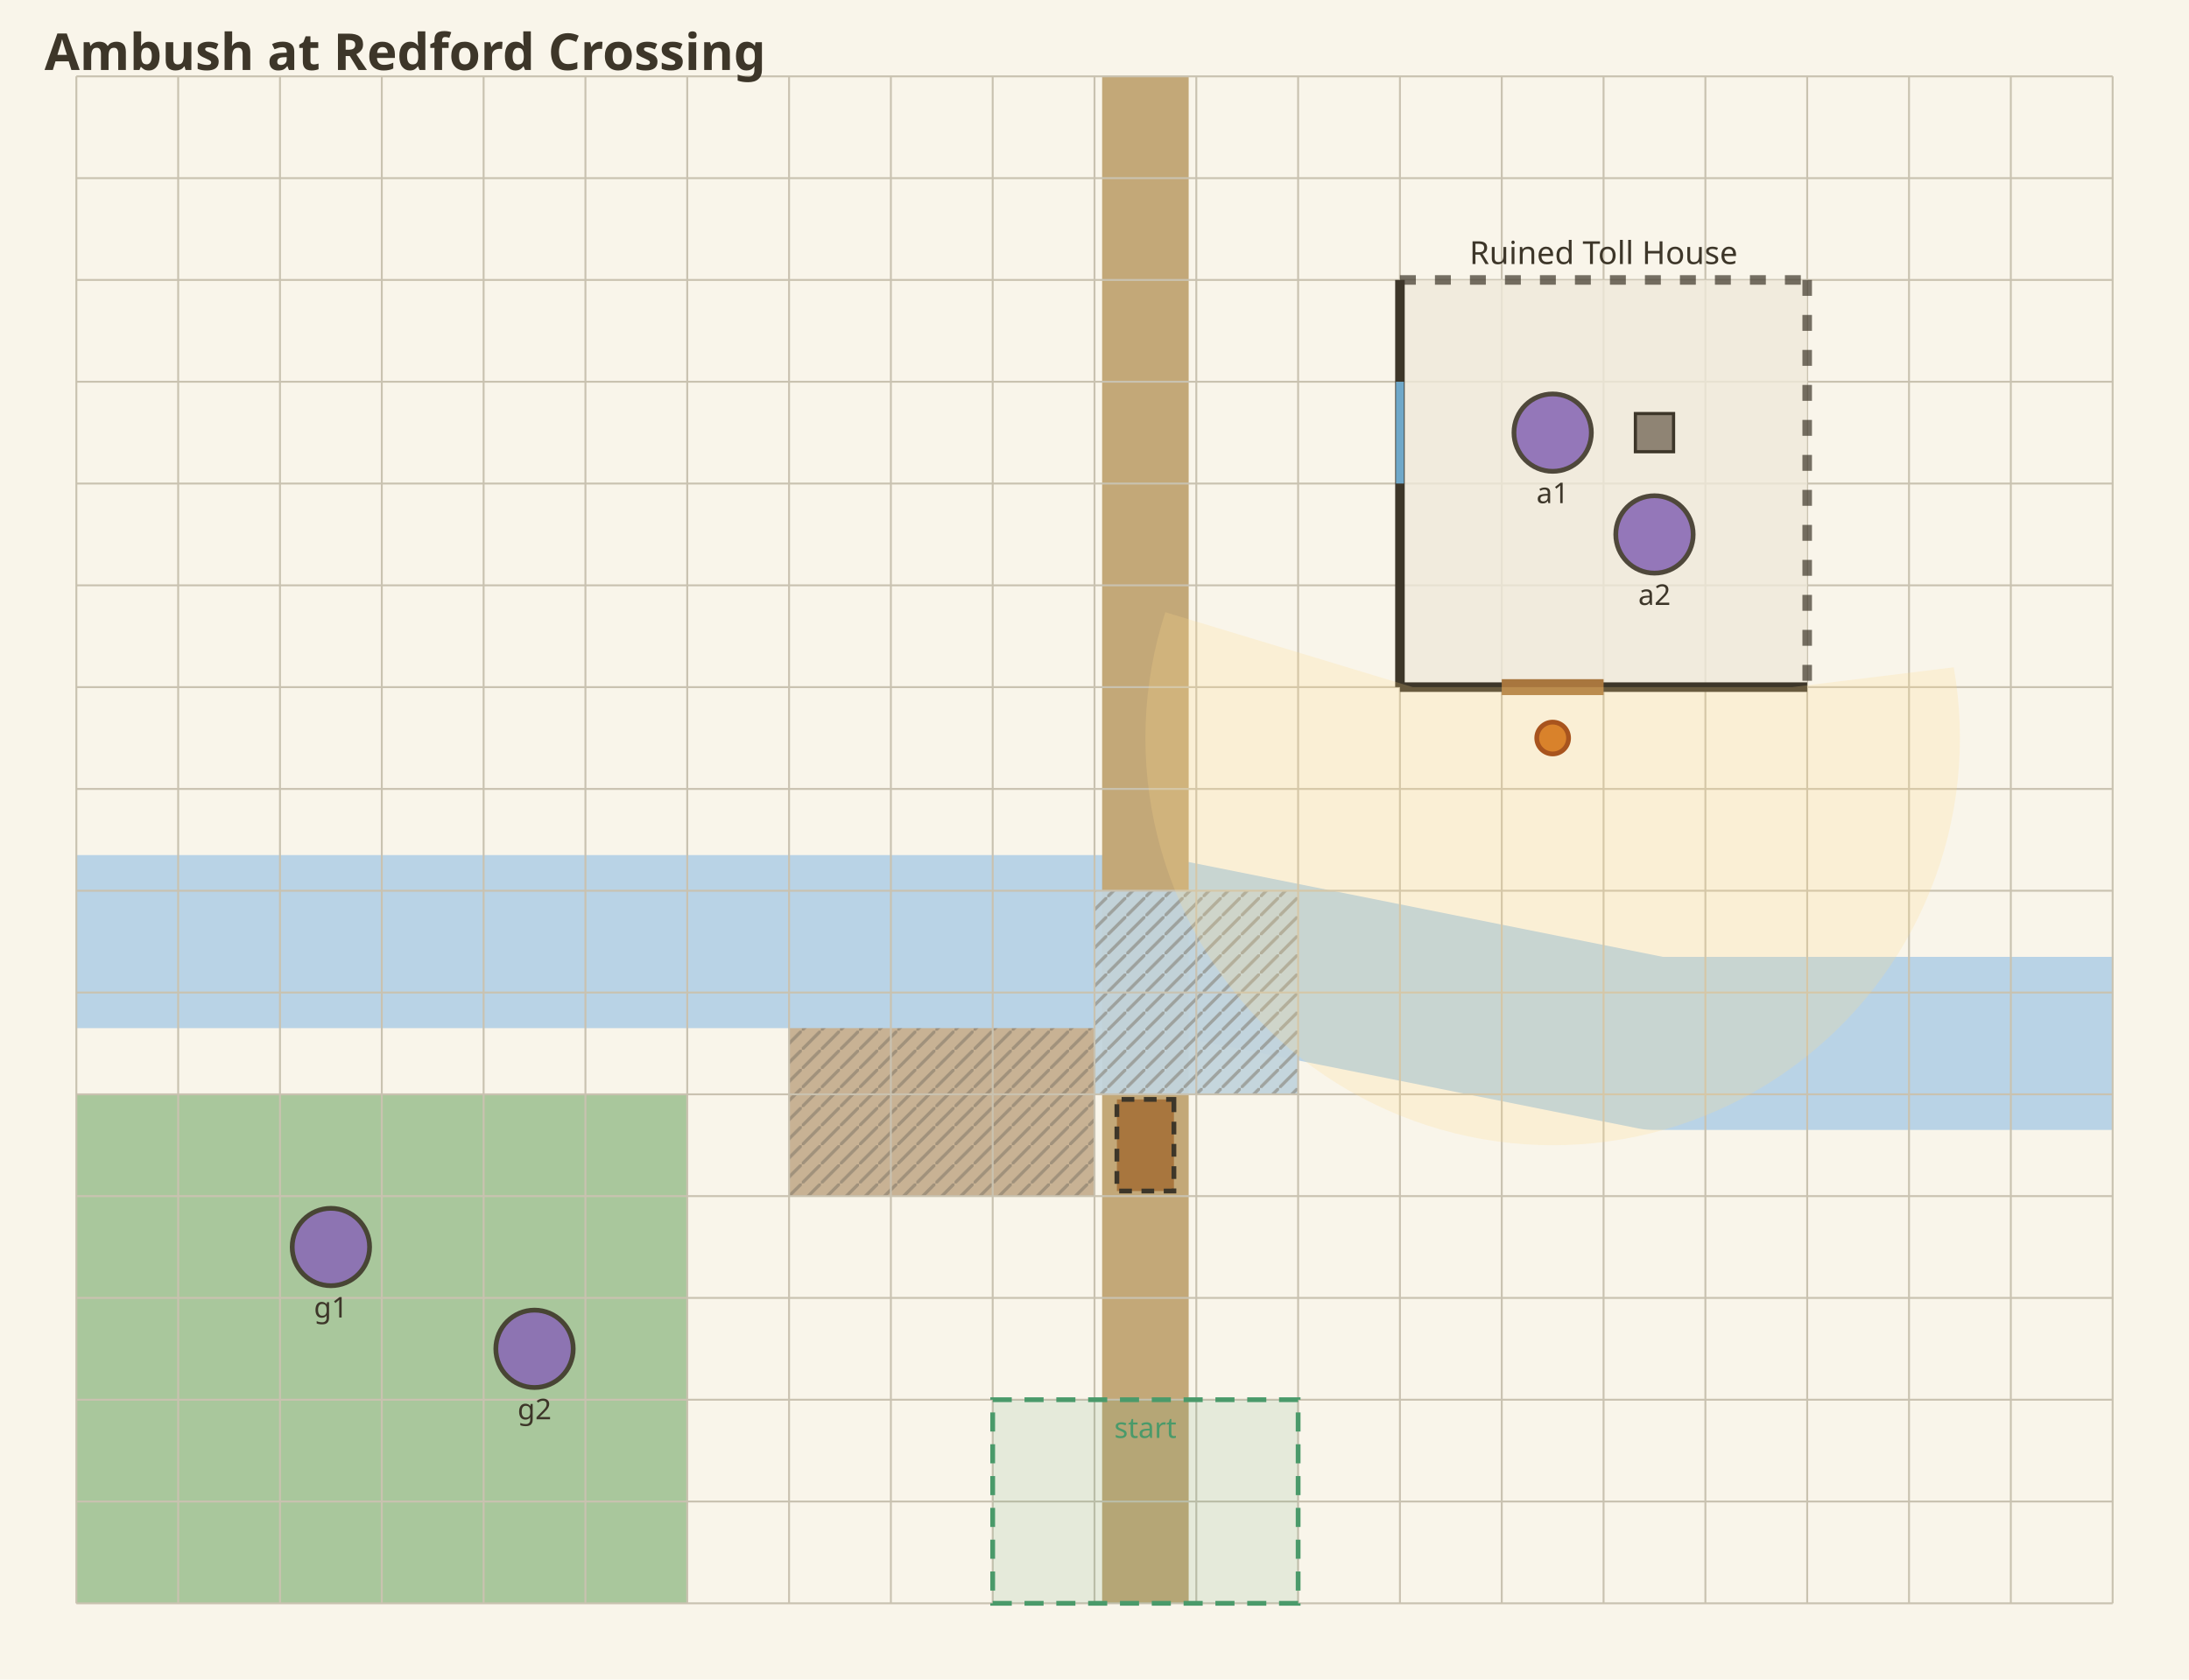
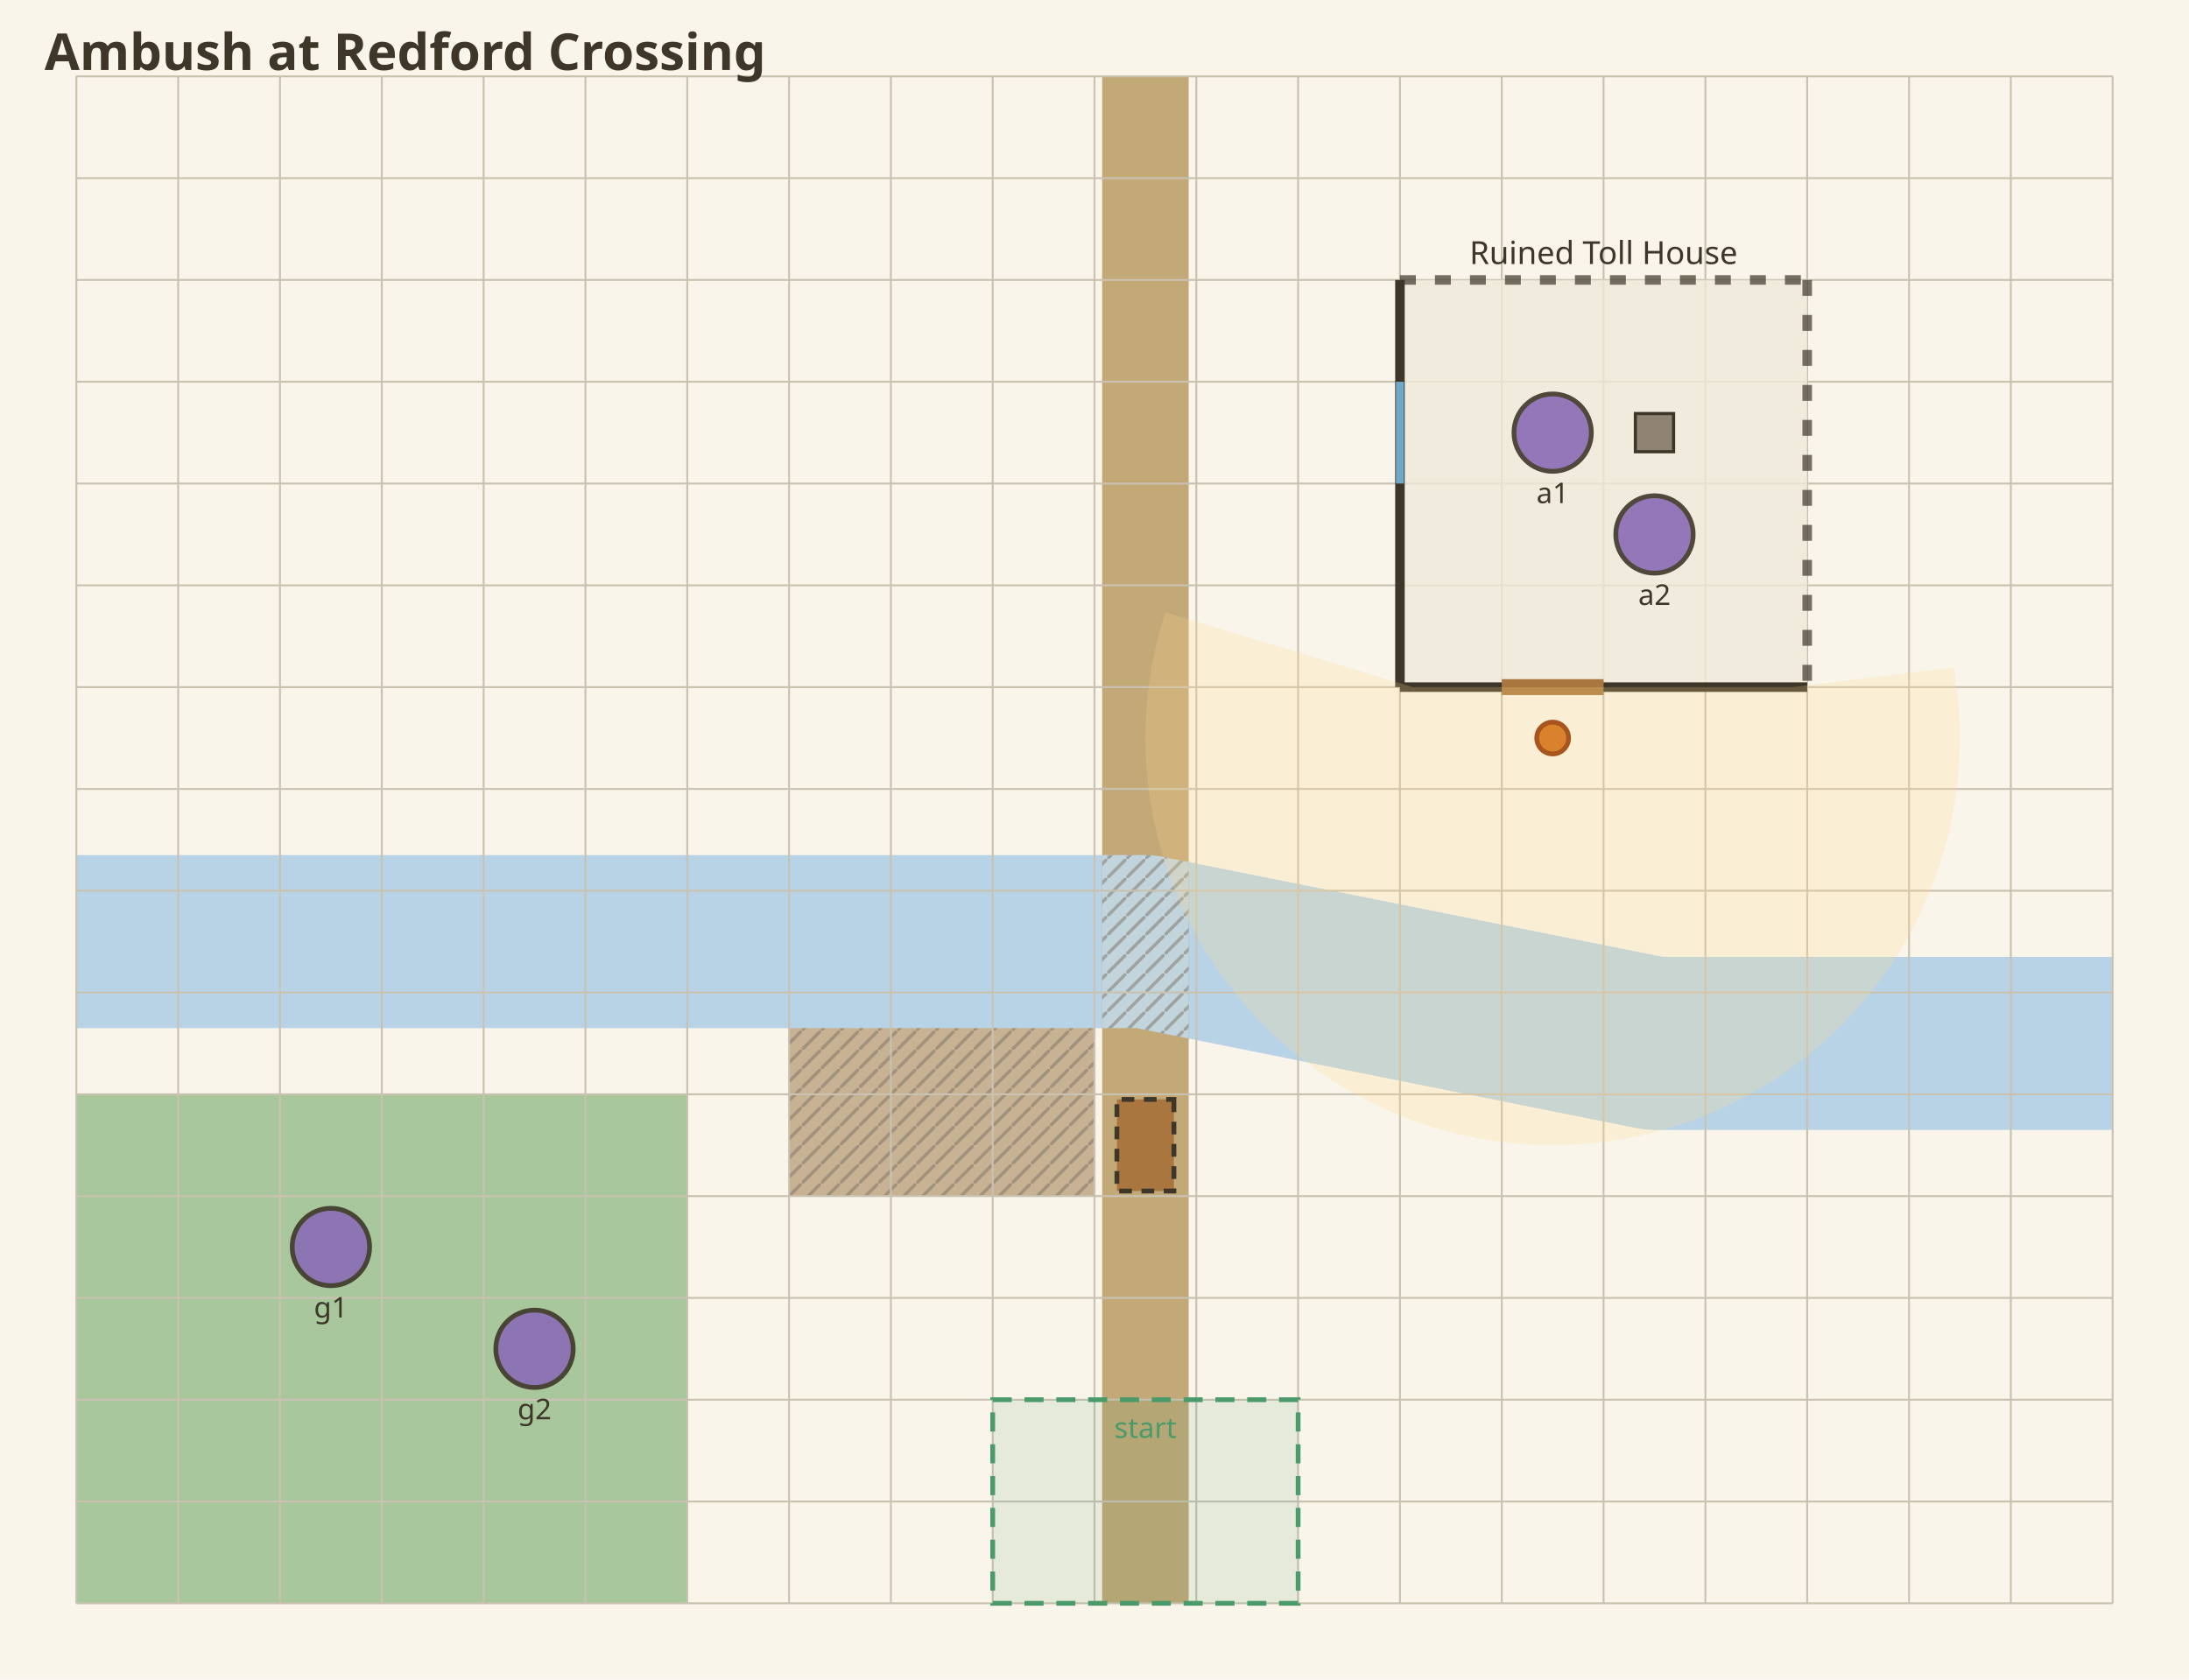
<svg xmlns="http://www.w3.org/2000/svg" viewBox="0 0 688 528" width="688" height="528" font-family="sans-serif">
  <rect x="0" y="0" width="688" height="528" fill="#f9f5ea" />
  <defs>
    <pattern id="hatch" width="6" height="6" patternUnits="userSpaceOnUse">
      <path d="M0,6 L6,0" stroke="#7a7264" stroke-width="1" opacity="0.5" />
    </pattern>
  </defs>
  <g>
    <rect x="24" y="344" width="192" height="160" fill="#a9c79c" />
  </g>
  <g>
    <rect x="248" y="312" width="96" height="64" fill="#c8b294" />
    <rect x="248" y="312" width="96" height="64" fill="url(#hatch)" />
  </g>
-   <g id="cd-ambush-at-redford-crossing-the-redford">
+   <g id="cd-ambush-at-redford-crossing-redford">
    <polyline points="24,296 200,296 360,296 520,328 664,328" fill="none" stroke="#b9d3e6" stroke-width="54.4" stroke-linecap="butt" stroke-linejoin="round" />
  </g>
-   <g id="cd-ambush-at-redford-crossing-old-toll-road">
+   <g id="cd-ambush-at-redford-crossing-tollroad">
    <polyline points="360,24 360,504" fill="none" stroke="#c3a878" stroke-width="27.2" stroke-linecap="butt" stroke-linejoin="round" />
  </g>
  <g>
-     <rect x="344" y="280" width="32" height="32" fill="#c2d4dc" opacity="0.95" />
-     <rect x="344" y="280" width="32" height="32" fill="url(#hatch)" />
-     <rect x="344" y="312" width="32" height="32" fill="#c2d4dc" opacity="0.95" />
-     <rect x="344" y="312" width="32" height="32" fill="url(#hatch)" />
-     <rect x="376" y="280" width="32" height="32" fill="#c2d4dc" opacity="0.95" />
-     <rect x="376" y="280" width="32" height="32" fill="url(#hatch)" />
-     <rect x="376" y="312" width="32" height="32" fill="#c2d4dc" opacity="0.95" />
-     <rect x="376" y="312" width="32" height="32" fill="url(#hatch)" />
+     <clipPath id="xing-13">
+       <polygon points="346.4,24 346.4,504 373.6,504 373.6,24" />
+     </clipPath>
+     <polyline points="24,296 200,296 360,296 520,328 664,328" fill="none" stroke="#c2d4dc" stroke-width="54.4" stroke-linecap="butt" stroke-linejoin="round" clip-path="url(#xing-13)" />
+     <polyline points="24,296 200,296 360,296 520,328 664,328" fill="none" stroke="url(#hatch)" stroke-width="54.4" stroke-linecap="butt" stroke-linejoin="round" clip-path="url(#xing-13)" />
  </g>
  <line x1="24" y1="24" x2="24" y2="504" stroke="#c9c2b0" stroke-width="0.6" />
  <line x1="56" y1="24" x2="56" y2="504" stroke="#c9c2b0" stroke-width="0.6" />
  <line x1="88" y1="24" x2="88" y2="504" stroke="#c9c2b0" stroke-width="0.6" />
  <line x1="120" y1="24" x2="120" y2="504" stroke="#c9c2b0" stroke-width="0.6" />
  <line x1="152" y1="24" x2="152" y2="504" stroke="#c9c2b0" stroke-width="0.6" />
  <line x1="184" y1="24" x2="184" y2="504" stroke="#c9c2b0" stroke-width="0.6" />
  <line x1="216" y1="24" x2="216" y2="504" stroke="#c9c2b0" stroke-width="0.6" />
  <line x1="248" y1="24" x2="248" y2="504" stroke="#c9c2b0" stroke-width="0.6" />
  <line x1="280" y1="24" x2="280" y2="504" stroke="#c9c2b0" stroke-width="0.6" />
  <line x1="312" y1="24" x2="312" y2="504" stroke="#c9c2b0" stroke-width="0.6" />
  <line x1="344" y1="24" x2="344" y2="504" stroke="#c9c2b0" stroke-width="0.6" />
  <line x1="376" y1="24" x2="376" y2="504" stroke="#c9c2b0" stroke-width="0.6" />
  <line x1="408" y1="24" x2="408" y2="504" stroke="#c9c2b0" stroke-width="0.6" />
  <line x1="440" y1="24" x2="440" y2="504" stroke="#c9c2b0" stroke-width="0.6" />
  <line x1="472" y1="24" x2="472" y2="504" stroke="#c9c2b0" stroke-width="0.6" />
  <line x1="504" y1="24" x2="504" y2="504" stroke="#c9c2b0" stroke-width="0.6" />
  <line x1="536" y1="24" x2="536" y2="504" stroke="#c9c2b0" stroke-width="0.6" />
  <line x1="568" y1="24" x2="568" y2="504" stroke="#c9c2b0" stroke-width="0.6" />
  <line x1="600" y1="24" x2="600" y2="504" stroke="#c9c2b0" stroke-width="0.6" />
  <line x1="632" y1="24" x2="632" y2="504" stroke="#c9c2b0" stroke-width="0.6" />
  <line x1="664" y1="24" x2="664" y2="504" stroke="#c9c2b0" stroke-width="0.6" />
  <line x1="24" y1="24" x2="664" y2="24" stroke="#c9c2b0" stroke-width="0.6" />
  <line x1="24" y1="56" x2="664" y2="56" stroke="#c9c2b0" stroke-width="0.6" />
  <line x1="24" y1="88" x2="664" y2="88" stroke="#c9c2b0" stroke-width="0.6" />
  <line x1="24" y1="120" x2="664" y2="120" stroke="#c9c2b0" stroke-width="0.6" />
  <line x1="24" y1="152" x2="664" y2="152" stroke="#c9c2b0" stroke-width="0.6" />
  <line x1="24" y1="184" x2="664" y2="184" stroke="#c9c2b0" stroke-width="0.6" />
  <line x1="24" y1="216" x2="664" y2="216" stroke="#c9c2b0" stroke-width="0.6" />
  <line x1="24" y1="248" x2="664" y2="248" stroke="#c9c2b0" stroke-width="0.6" />
  <line x1="24" y1="280" x2="664" y2="280" stroke="#c9c2b0" stroke-width="0.6" />
  <line x1="24" y1="312" x2="664" y2="312" stroke="#c9c2b0" stroke-width="0.6" />
  <line x1="24" y1="344" x2="664" y2="344" stroke="#c9c2b0" stroke-width="0.6" />
  <line x1="24" y1="376" x2="664" y2="376" stroke="#c9c2b0" stroke-width="0.6" />
  <line x1="24" y1="408" x2="664" y2="408" stroke="#c9c2b0" stroke-width="0.6" />
  <line x1="24" y1="440" x2="664" y2="440" stroke="#c9c2b0" stroke-width="0.6" />
  <line x1="24" y1="472" x2="664" y2="472" stroke="#c9c2b0" stroke-width="0.6" />
  <line x1="24" y1="504" x2="664" y2="504" stroke="#c9c2b0" stroke-width="0.6" />
  <g id="cd-ambush-at-redford-crossing-tollhouse">
    <rect x="440" y="88" width="128" height="128" fill="#efe9da" opacity="0.8" />
    <line x1="440" y1="88" x2="568" y2="88" stroke="#3d3629" stroke-width="3" stroke-dasharray="5 6" opacity="0.7" />
    <line x1="440" y1="216" x2="568" y2="216" stroke="#3d3629" stroke-width="3" opacity="1" />
    <line x1="440" y1="88" x2="440" y2="216" stroke="#3d3629" stroke-width="3" opacity="1" />
    <line x1="568" y1="88" x2="568" y2="216" stroke="#3d3629" stroke-width="3" stroke-dasharray="5 6" opacity="0.7" />
    <line x1="472" y1="216" x2="504" y2="216" stroke="#a8763e" stroke-width="5" />
    <line x1="440" y1="120" x2="440" y2="152" stroke="#6fa8c9" stroke-width="2.5" />
  </g>
  <g id="cd-ambush-at-redford-crossing-start">
    <rect x="312" y="440" width="96" height="64" fill="#4a9a6a" opacity="0.12" />
    <rect x="312" y="440" width="96" height="64" fill="none" stroke="#4a9a6a" stroke-width="1.5" stroke-dasharray="6 4" />
  </g>
  <g>
    <rect x="345.6" y="351.04" width="28.8" height="17.92" fill="#a8763e" stroke="#3d3629" stroke-width="1.5" stroke-dasharray="4 3" transform="rotate(90 360 360)" />
  </g>
  <g>
    <polygon points="616,232 615.92,236.47 615.69,240.93 615.3,245.38 614.75,249.81 614.06,254.23 613.2,258.61 612.2,262.97 611.04,267.28 609.74,271.55 608.28,275.78 606.68,279.95 604.93,284.06 603.05,288.11 601.02,292.09 598.85,296 596.55,299.83 594.12,303.58 591.55,307.24 588.87,310.8 586.05,314.28 583.12,317.65 580.08,320.92 576.92,324.08 573.65,327.12 570.28,330.05 566.8,332.87 563.24,335.55 559.58,338.12 555.83,340.55 552,342.85 548.09,345.02 544.11,347.05 540.06,348.93 535.95,350.68 531.78,352.28 527.55,353.74 523.28,355.04 518.97,356.2 514.61,357.2 510.23,358.06 505.81,358.75 501.38,359.3 496.93,359.69 492.47,359.92 488,360 483.53,359.92 479.07,359.69 474.62,359.3 470.19,358.75 465.77,358.06 461.39,357.2 457.03,356.2 452.72,355.04 448.45,353.74 444.22,352.28 440.05,350.68 435.94,348.93 431.89,347.05 427.91,345.02 424,342.85 420.17,340.55 416.42,338.12 412.76,335.55 409.2,332.87 405.72,330.05 402.35,327.12 399.08,324.08 395.92,320.92 392.88,317.65 389.95,314.28 387.13,310.8 384.45,307.24 381.88,303.58 379.45,299.83 377.15,296 374.98,292.09 372.95,288.11 371.07,284.06 369.32,279.95 367.72,275.78 366.26,271.55 364.96,267.28 363.8,262.97 362.8,258.61 361.94,254.23 361.25,249.81 360.7,245.38 360.31,240.93 360.08,236.47 360,232 360.08,227.53 360.31,223.07 360.7,218.62 361.25,214.19 361.94,209.77 362.8,205.39 363.8,201.03 364.96,196.72 366.26,192.45 444.04,216 448.4,216 452.06,216 455.2,216 457.91,216 460.29,216 462.39,216 464.28,216 465.98,216 467.52,216 468.93,216 470.23,216 471.43,216 472.55,216 473.59,216 474.57,216 475.5,216 476.38,216 477.21,216 478,216 478.76,216 479.49,216 480.2,216 480.88,216 481.54,216 482.18,216 482.8,216 483.41,216 484.01,216 484.6,216 485.18,216 485.75,216 486.32,216 486.88,216 487.44,216 488,216 488.56,216 489.12,216 489.68,216 490.25,216 490.82,216 491.4,216 491.99,216 492.59,216 493.2,216 493.82,216 494.46,216 495.12,216 495.8,216 496.51,216 497.24,216 498,216 498.79,216 499.62,216 500.5,216 501.43,216 502.41,216 503.45,216 504.57,216 505.77,216 507.07,216 508.48,216 510.02,216 511.72,216 513.61,216 515.71,216 518.09,216 520.8,216 523.94,216 527.6,216 531.96,216 537.24,216 543.8,216 552.17,216 563.27,216 614.06,209.77 614.75,214.19 615.3,218.62 615.69,223.07 615.92,227.53" fill="#ffd98a" opacity="0.22" />
    <circle cx="488" cy="232" r="5" fill="#d9822b" stroke="#a8541e" stroke-width="1.5" />
  </g>
  <g id="cd-ambush-at-redford-crossing-loot">
    <rect x="514" y="130" width="12" height="12" fill="#8f8474" stroke="#3d3629" stroke-width="1" />
  </g>
  <g id="cd-ambush-at-redford-crossing-g1">
    <circle cx="104" cy="392" r="12.16" fill="#8a6ab5" opacity="0.9" stroke="#3d3629" stroke-width="1.5" />
  </g>
  <g>
    <circle cx="168" cy="424" r="12.16" fill="#8a6ab5" opacity="0.9" stroke="#3d3629" stroke-width="1.5" />
  </g>
  <g id="cd-ambush-at-redford-crossing-a1">
    <circle cx="488" cy="136" r="12.16" fill="#8a6ab5" opacity="0.9" stroke="#3d3629" stroke-width="1.5" />
  </g>
  <g>
    <circle cx="520" cy="168" r="12.16" fill="#8a6ab5" opacity="0.9" stroke="#3d3629" stroke-width="1.5" />
  </g>
  <text x="504" y="83" font-size="10" fill="#3d3629" text-anchor="middle" font-family="sans-serif">Ruined Toll House</text>
  <text x="104" y="414.16" font-size="9" fill="#3d3629" text-anchor="middle" font-family="sans-serif">g1</text>
  <text x="168" y="446.16" font-size="9" fill="#3d3629" text-anchor="middle" font-family="sans-serif">g2</text>
  <text x="488" y="158.16" font-size="9" fill="#3d3629" text-anchor="middle" font-family="sans-serif">a1</text>
  <text x="520" y="190.16" font-size="9" fill="#3d3629" text-anchor="middle" font-family="sans-serif">a2</text>
  <text x="360" y="452" font-size="9" fill="#4a9a6a" text-anchor="middle" font-family="sans-serif">start</text>
  <text x="14" y="22" font-size="16" font-weight="bold" fill="#3d3629" font-family="sans-serif">Ambush at Redford Crossing</text>
</svg>
